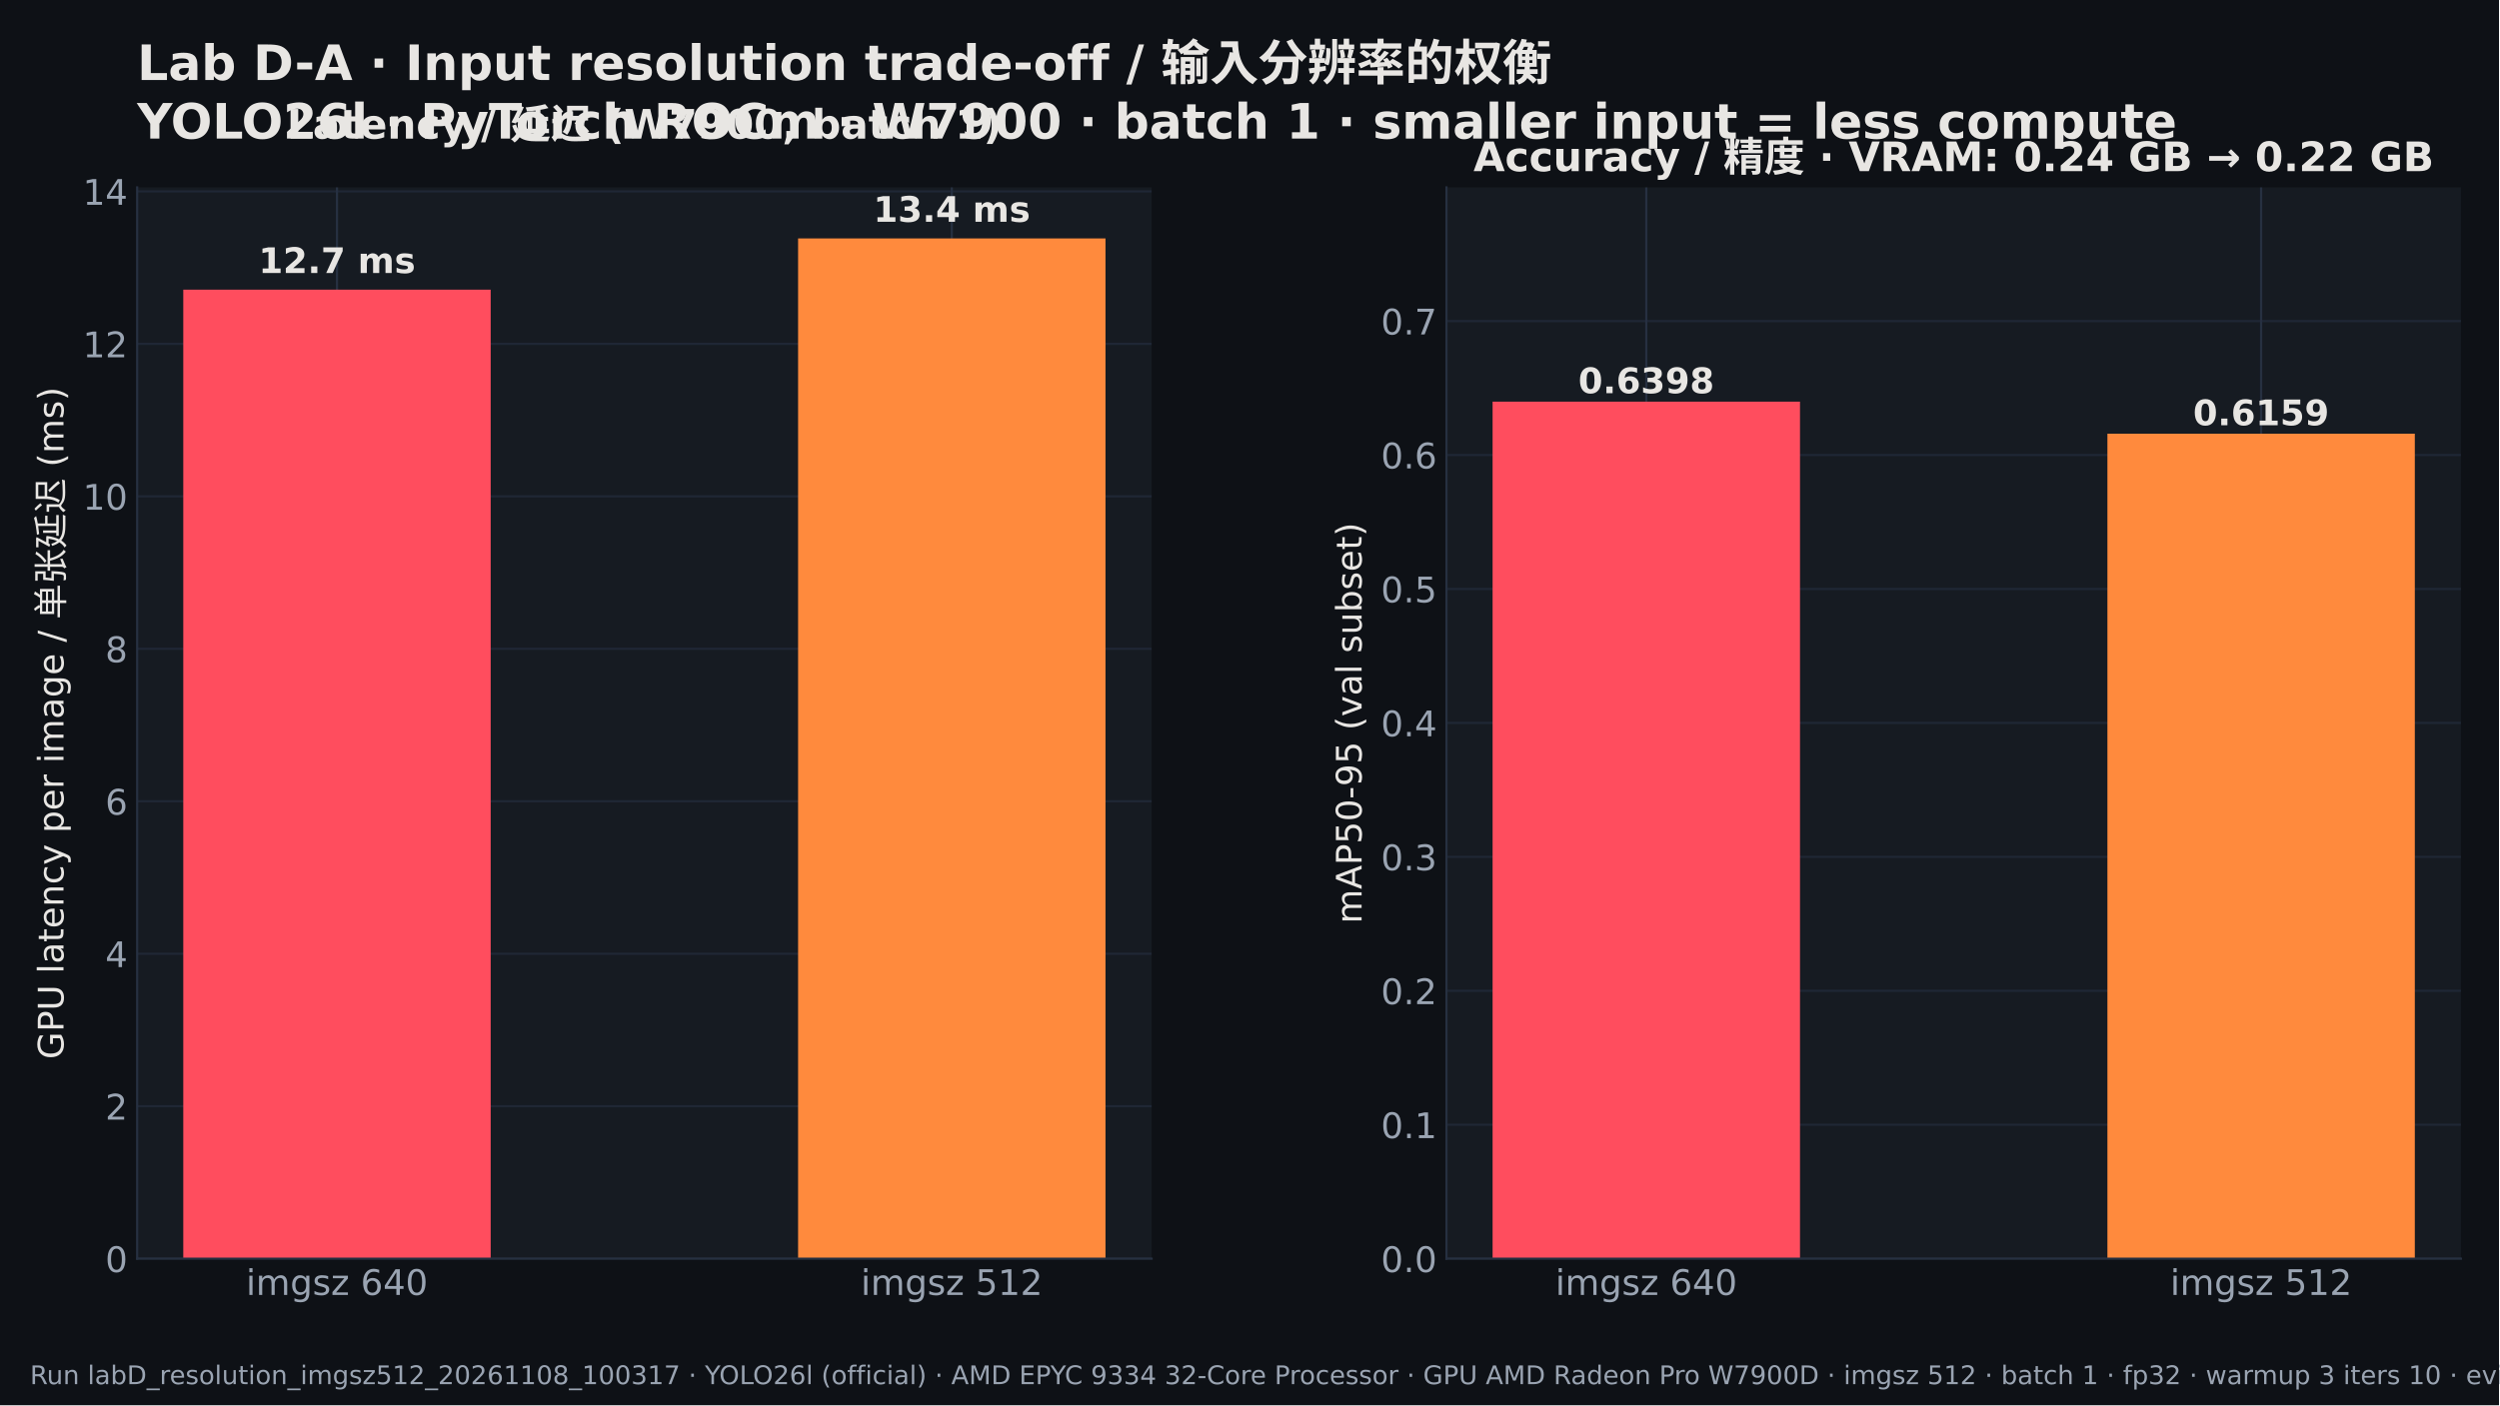
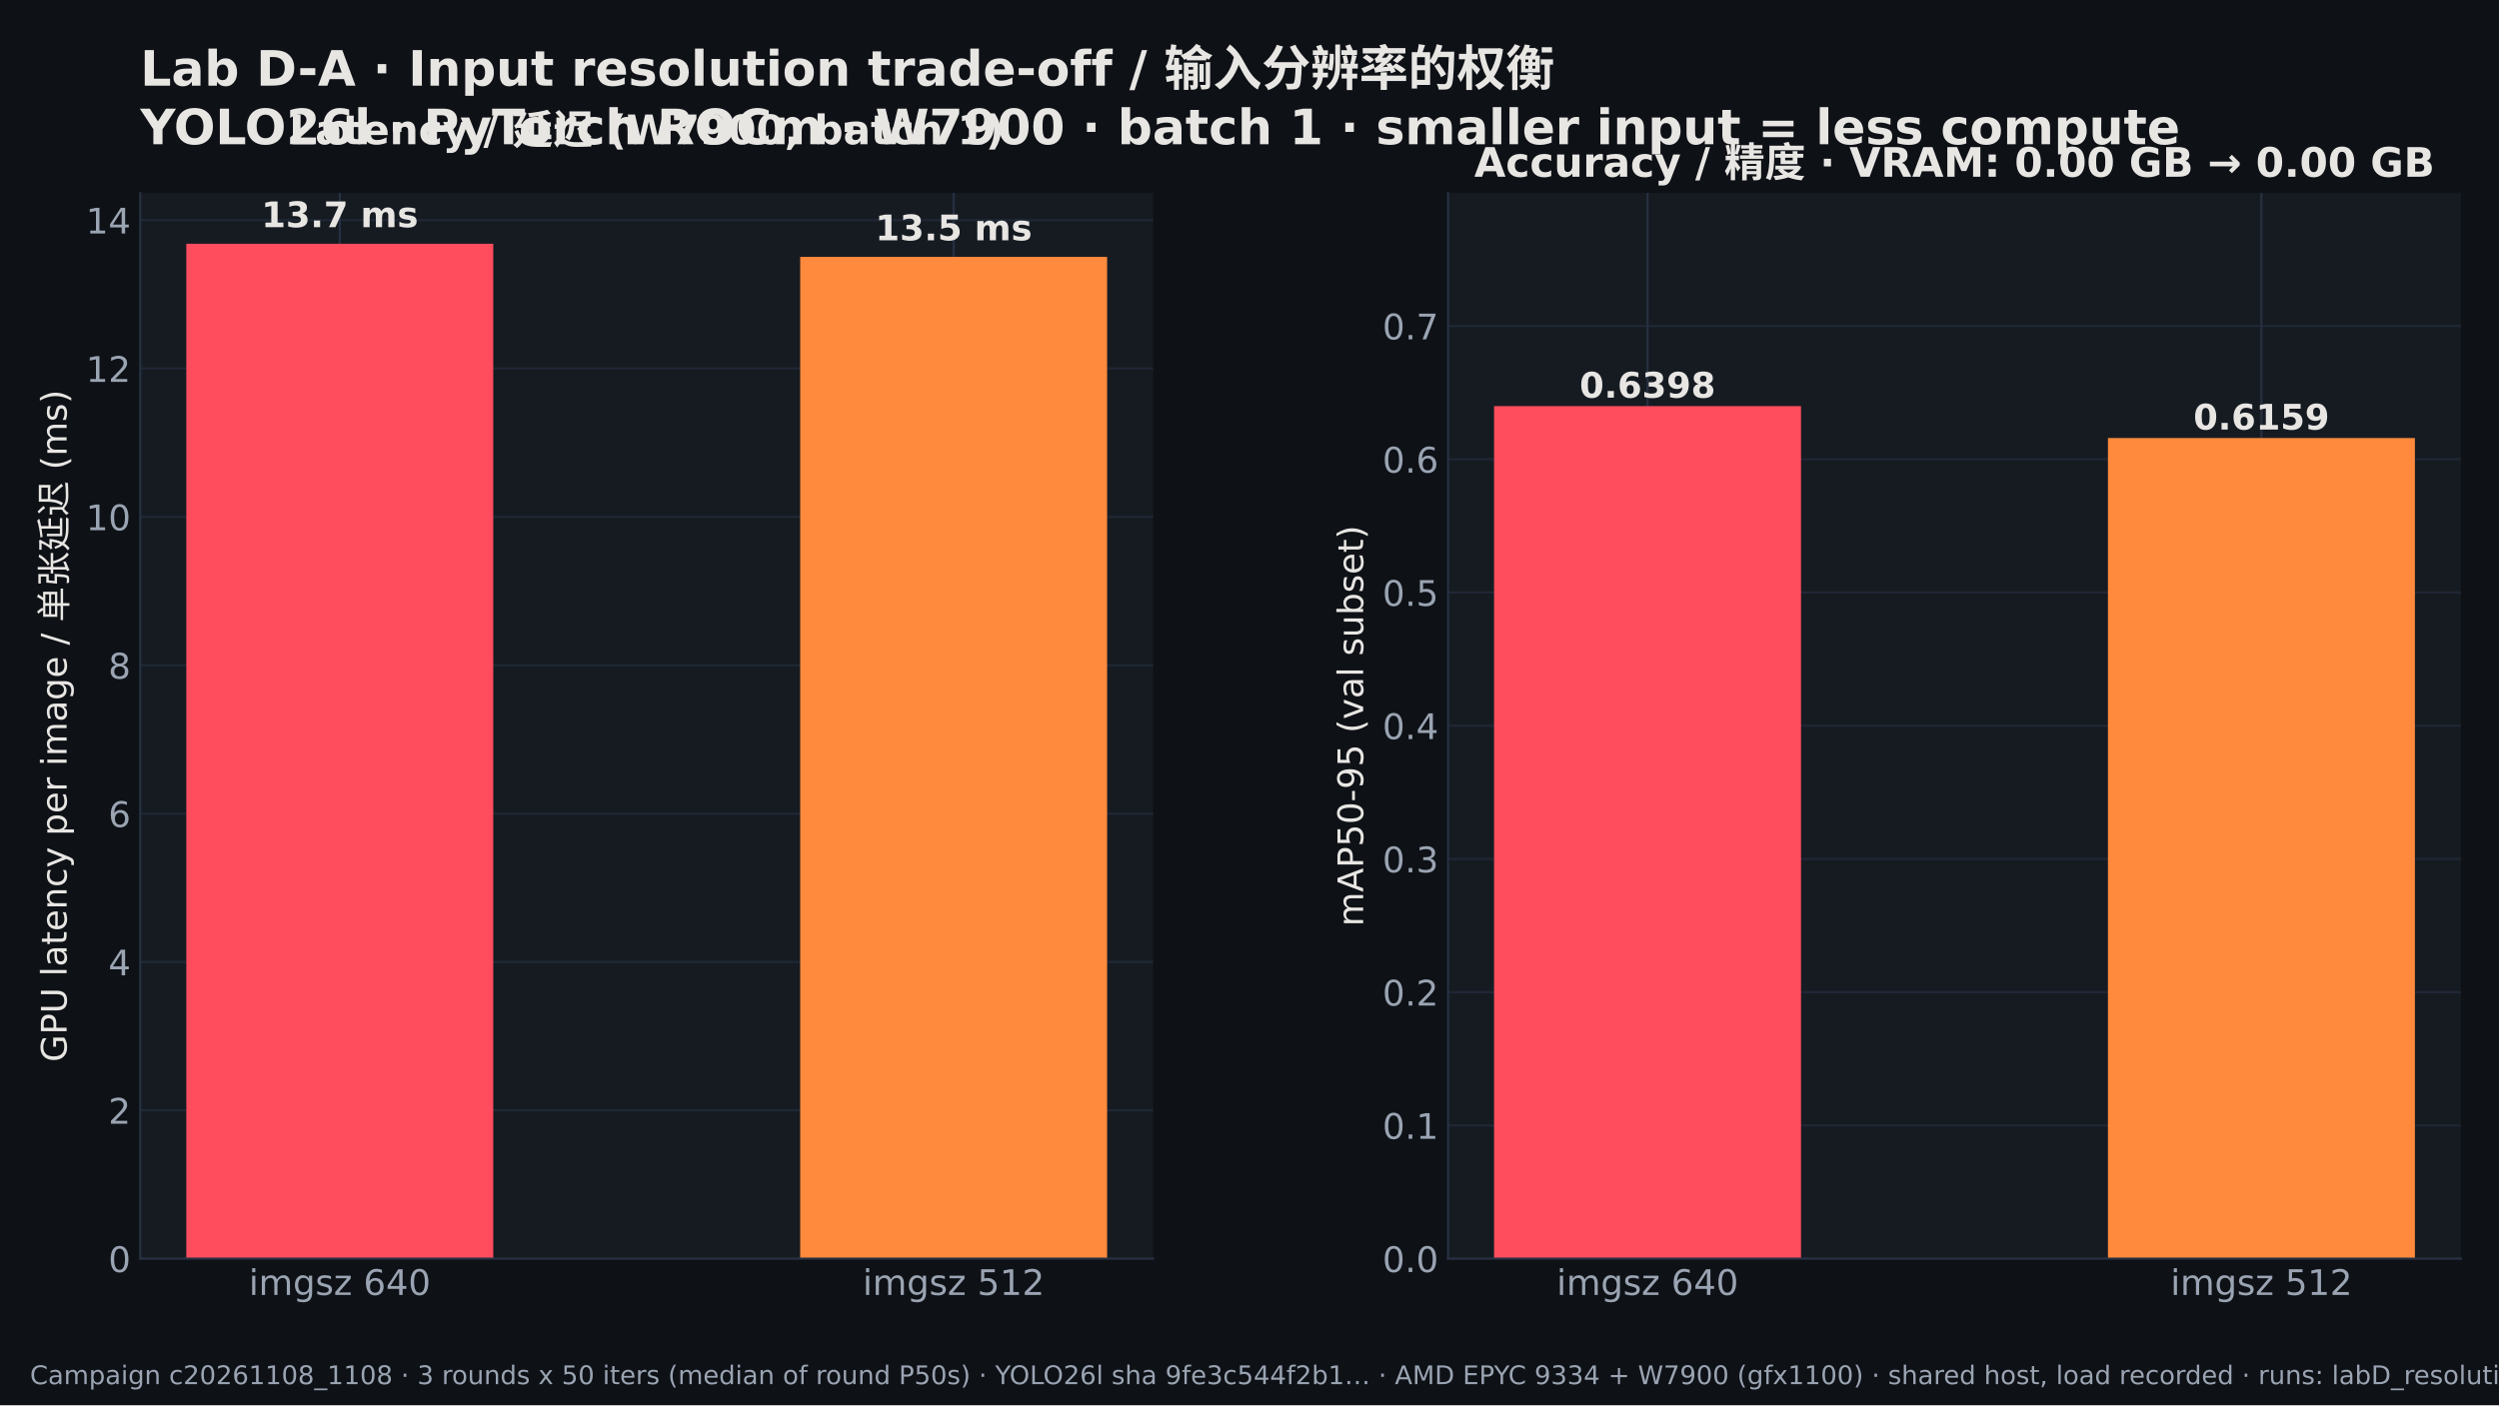
<svg xmlns="http://www.w3.org/2000/svg" width="921.6pt" height="518.4pt" viewBox="0 0 921.6 518.4" version="1.1">
  <defs>
    <style type="text/css">*{stroke-linejoin: round; stroke-linecap: butt}</style>
  </defs>
  <g id="figure_1">
    <g id="patch_1">
      <path d="M 0 518.4  L 921.6 518.4  L 921.6 0  L 0 0  z " style="fill: #0e1116" />
    </g>
    <g id="axes_1">
      <g id="patch_2">
-         <path d="M 50.583 464.329  L 424.7 464.329  L 424.7 69.129  L 50.583 69.129  z " style="fill: #161b22" />
+         <path d="M 51.731 464.329  L 425.274 464.329  L 425.274 71.199  L 51.731 71.199  z " style="fill: #161b22" />
      </g>
      <g id="matplotlib.axis_1">
        <g id="xtick_1">
          <g id="line2d_1">
-             <path d="M 124.273 464.329  L 124.273 69.129  " clip-path="url(#p11e7059d2d)" style="fill: none; stroke: #263041; stroke-width: 0.8; stroke-linecap: square" />
+             <path d="M 125.307 464.329  L 125.307 71.199  " clip-path="url(#p18bac882c3)" style="fill: none; stroke: #263041; stroke-width: 0.8; stroke-linecap: square" />
          </g>
          <g id="line2d_2" />
          <g id="text_1">
-             <text style="font-size: 13px; font-family: 'DejaVu Sans'; text-anchor: middle; fill: #9aa4b2" x="124.273" y="477.707" transform="rotate(-0 124.2727 477.7069)">imgsz 640</text>
+             <text style="font-size: 13px; font-family: 'DejaVu Sans', 'Noto Sans CJK SC'; text-anchor: middle; fill: #9aa4b2" x="125.307" y="477.707" transform="rotate(-0 125.3072 477.7069)">imgsz 640</text>
          </g>
        </g>
        <g id="xtick_2">
          <g id="line2d_3">
-             <path d="M 351.01 464.329  L 351.01 69.129  " clip-path="url(#p11e7059d2d)" style="fill: none; stroke: #263041; stroke-width: 0.8; stroke-linecap: square" />
+             <path d="M 351.697 464.329  L 351.697 71.199  " clip-path="url(#p18bac882c3)" style="fill: none; stroke: #263041; stroke-width: 0.8; stroke-linecap: square" />
          </g>
          <g id="line2d_4" />
          <g id="text_2">
-             <text style="font-size: 13px; font-family: 'DejaVu Sans'; text-anchor: middle; fill: #9aa4b2" x="351.01" y="477.707" transform="rotate(-0 351.0101 477.7069)">imgsz 512</text>
+             <text style="font-size: 13px; font-family: 'DejaVu Sans', 'Noto Sans CJK SC'; text-anchor: middle; fill: #9aa4b2" x="351.697" y="477.707" transform="rotate(-0 351.6969 477.7069)">imgsz 512</text>
          </g>
        </g>
      </g>
      <g id="matplotlib.axis_2">
        <g id="ytick_1">
          <g id="line2d_5">
-             <path d="M 50.583 464.329  L 424.7 464.329  " clip-path="url(#p11e7059d2d)" style="fill: none; stroke: #263041; stroke-opacity: 0.6; stroke-width: 0.8; stroke-linecap: square" />
+             <path d="M 51.731 464.329  L 425.274 464.329  " clip-path="url(#p18bac882c3)" style="fill: none; stroke: #263041; stroke-opacity: 0.6; stroke-width: 0.8; stroke-linecap: square" />
          </g>
          <g id="line2d_6" />
          <g id="text_3">
-             <text style="font-size: 13px; font-family: 'DejaVu Sans'; text-anchor: end; fill: #9aa4b2" x="47.083" y="469.267" transform="rotate(-0 47.08305 469.2674)">0</text>
+             <text style="font-size: 13px; font-family: 'DejaVu Sans', 'Noto Sans CJK SC'; text-anchor: end; fill: #9aa4b2" x="48.231" y="469.267" transform="rotate(-0 48.23055 469.2674)">0</text>
          </g>
        </g>
        <g id="ytick_2">
          <g id="line2d_7">
-             <path d="M 50.583 408.083  L 424.7 408.083  " clip-path="url(#p11e7059d2d)" style="fill: none; stroke: #263041; stroke-opacity: 0.6; stroke-width: 0.8; stroke-linecap: square" />
+             <path d="M 51.731 409.597  L 425.274 409.597  " clip-path="url(#p18bac882c3)" style="fill: none; stroke: #263041; stroke-opacity: 0.6; stroke-width: 0.8; stroke-linecap: square" />
          </g>
          <g id="line2d_8" />
          <g id="text_4">
-             <text style="font-size: 13px; font-family: 'DejaVu Sans'; text-anchor: end; fill: #9aa4b2" x="47.083" y="413.021" transform="rotate(-0 47.08305 413.0212)">2</text>
+             <text style="font-size: 13px; font-family: 'DejaVu Sans', 'Noto Sans CJK SC'; text-anchor: end; fill: #9aa4b2" x="48.231" y="414.536" transform="rotate(-0 48.23055 414.5359)">2</text>
          </g>
        </g>
        <g id="ytick_3">
          <g id="line2d_9">
-             <path d="M 50.583 351.836  L 424.7 351.836  " clip-path="url(#p11e7059d2d)" style="fill: none; stroke: #263041; stroke-opacity: 0.6; stroke-width: 0.8; stroke-linecap: square" />
+             <path d="M 51.731 354.866  L 425.274 354.866  " clip-path="url(#p18bac882c3)" style="fill: none; stroke: #263041; stroke-opacity: 0.6; stroke-width: 0.8; stroke-linecap: square" />
          </g>
          <g id="line2d_10" />
          <g id="text_5">
-             <text style="font-size: 13px; font-family: 'DejaVu Sans'; text-anchor: end; fill: #9aa4b2" x="47.083" y="356.775" transform="rotate(-0 47.08305 356.7749)">4</text>
+             <text style="font-size: 13px; font-family: 'DejaVu Sans', 'Noto Sans CJK SC'; text-anchor: end; fill: #9aa4b2" x="48.231" y="359.804" transform="rotate(-0 48.23055 359.8043)">4</text>
          </g>
        </g>
        <g id="ytick_4">
          <g id="line2d_11">
-             <path d="M 50.583 295.59  L 424.7 295.59  " clip-path="url(#p11e7059d2d)" style="fill: none; stroke: #263041; stroke-opacity: 0.6; stroke-width: 0.8; stroke-linecap: square" />
+             <path d="M 51.731 300.134  L 425.274 300.134  " clip-path="url(#p18bac882c3)" style="fill: none; stroke: #263041; stroke-opacity: 0.6; stroke-width: 0.8; stroke-linecap: square" />
          </g>
          <g id="line2d_12" />
          <g id="text_6">
-             <text style="font-size: 13px; font-family: 'DejaVu Sans'; text-anchor: end; fill: #9aa4b2" x="47.083" y="300.529" transform="rotate(-0 47.08305 300.5287)">6</text>
+             <text style="font-size: 13px; font-family: 'DejaVu Sans', 'Noto Sans CJK SC'; text-anchor: end; fill: #9aa4b2" x="48.231" y="305.073" transform="rotate(-0 48.23055 305.0728)">6</text>
          </g>
        </g>
        <g id="ytick_5">
          <g id="line2d_13">
-             <path d="M 50.583 239.344  L 424.7 239.344  " clip-path="url(#p11e7059d2d)" style="fill: none; stroke: #263041; stroke-opacity: 0.6; stroke-width: 0.8; stroke-linecap: square" />
+             <path d="M 51.731 245.403  L 425.274 245.403  " clip-path="url(#p18bac882c3)" style="fill: none; stroke: #263041; stroke-opacity: 0.6; stroke-width: 0.8; stroke-linecap: square" />
          </g>
          <g id="line2d_14" />
          <g id="text_7">
-             <text style="font-size: 13px; font-family: 'DejaVu Sans'; text-anchor: end; fill: #9aa4b2" x="47.083" y="244.282" transform="rotate(-0 47.08305 244.2824)">8</text>
+             <text style="font-size: 13px; font-family: 'DejaVu Sans', 'Noto Sans CJK SC'; text-anchor: end; fill: #9aa4b2" x="48.231" y="250.341" transform="rotate(-0 48.23055 250.3412)">8</text>
          </g>
        </g>
        <g id="ytick_6">
          <g id="line2d_15">
-             <path d="M 50.583 183.098  L 424.7 183.098  " clip-path="url(#p11e7059d2d)" style="fill: none; stroke: #263041; stroke-opacity: 0.6; stroke-width: 0.8; stroke-linecap: square" />
+             <path d="M 51.731 190.671  L 425.274 190.671  " clip-path="url(#p18bac882c3)" style="fill: none; stroke: #263041; stroke-opacity: 0.6; stroke-width: 0.8; stroke-linecap: square" />
          </g>
          <g id="line2d_16" />
          <g id="text_8">
-             <text style="font-size: 13px; font-family: 'DejaVu Sans'; text-anchor: end; fill: #9aa4b2" x="47.083" y="188.036" transform="rotate(-0 47.08305 188.0362)">10</text>
+             <text style="font-size: 13px; font-family: 'DejaVu Sans', 'Noto Sans CJK SC'; text-anchor: end; fill: #9aa4b2" x="48.231" y="195.61" transform="rotate(-0 48.23055 195.6096)">10</text>
          </g>
        </g>
        <g id="ytick_7">
          <g id="line2d_17">
-             <path d="M 50.583 126.851  L 424.7 126.851  " clip-path="url(#p11e7059d2d)" style="fill: none; stroke: #263041; stroke-opacity: 0.6; stroke-width: 0.8; stroke-linecap: square" />
+             <path d="M 51.731 135.94  L 425.274 135.94  " clip-path="url(#p18bac882c3)" style="fill: none; stroke: #263041; stroke-opacity: 0.6; stroke-width: 0.8; stroke-linecap: square" />
          </g>
          <g id="line2d_18" />
          <g id="text_9">
-             <text style="font-size: 13px; font-family: 'DejaVu Sans'; text-anchor: end; fill: #9aa4b2" x="47.083" y="131.79" transform="rotate(-0 47.08305 131.7899)">12</text>
+             <text style="font-size: 13px; font-family: 'DejaVu Sans', 'Noto Sans CJK SC'; text-anchor: end; fill: #9aa4b2" x="48.231" y="140.878" transform="rotate(-0 48.23055 140.8781)">12</text>
          </g>
        </g>
        <g id="ytick_8">
          <g id="line2d_19">
-             <path d="M 50.583 70.605  L 424.7 70.605  " clip-path="url(#p11e7059d2d)" style="fill: none; stroke: #263041; stroke-opacity: 0.6; stroke-width: 0.8; stroke-linecap: square" />
+             <path d="M 51.731 81.208  L 425.274 81.208  " clip-path="url(#p18bac882c3)" style="fill: none; stroke: #263041; stroke-opacity: 0.6; stroke-width: 0.8; stroke-linecap: square" />
          </g>
          <g id="line2d_20" />
          <g id="text_10">
-             <text style="font-size: 13px; font-family: 'DejaVu Sans'; text-anchor: end; fill: #9aa4b2" x="47.083" y="75.544" transform="rotate(-0 47.08305 75.54367)">14</text>
+             <text style="font-size: 13px; font-family: 'DejaVu Sans', 'Noto Sans CJK SC'; text-anchor: end; fill: #9aa4b2" x="48.231" y="86.147" transform="rotate(-0 48.23055 86.14653)">14</text>
          </g>
        </g>
        <g id="text_11">
-           <text style="font-size: 13px; font-family: 'DejaVu Sans'; text-anchor: middle; fill: #e8e6e3" x="23.418" y="266.729" transform="rotate(-90 23.4175 266.7292)">GPU latency per image / 单张延迟 (ms)</text>
+           <text style="font-size: 13px; font-family: 'DejaVu Sans', 'Noto Sans CJK SC'; text-anchor: middle; fill: #e8e6e3" x="24.565" y="267.764" transform="rotate(-90 24.565 267.7642)">GPU latency per image / 单张延迟 (ms)</text>
        </g>
      </g>
      <g id="patch_3">
-         <path d="M 67.588 464.329  L 180.957 464.329  L 180.957 106.845  L 67.588 106.845  z " clip-path="url(#p11e7059d2d)" style="fill: #ff4d5e" />
+         <path d="M 68.71 464.329  L 181.905 464.329  L 181.905 89.92  L 68.71 89.92  z " clip-path="url(#p18bac882c3)" style="fill: #ff4d5e" />
      </g>
      <g id="patch_4">
-         <path d="M 294.326 464.329  L 407.694 464.329  L 407.694 87.949  L 294.326 87.949  z " clip-path="url(#p11e7059d2d)" style="fill: #ff8a3d" />
+         <path d="M 295.099 464.329  L 408.294 464.329  L 408.294 94.765  L 295.099 94.765  z " clip-path="url(#p18bac882c3)" style="fill: #ff8a3d" />
      </g>
      <g id="patch_5">
-         <path d="M 50.583 464.329  L 50.583 69.129  " style="fill: none; stroke: #263041; stroke-width: 0.8; stroke-linejoin: miter; stroke-linecap: square" />
+         <path d="M 51.731 464.329  L 51.731 71.199  " style="fill: none; stroke: #263041; stroke-width: 0.8; stroke-linejoin: miter; stroke-linecap: square" />
      </g>
      <g id="patch_6">
-         <path d="M 50.583 464.329  L 424.7 464.329  " style="fill: none; stroke: #263041; stroke-width: 0.8; stroke-linejoin: miter; stroke-linecap: square" />
+         <path d="M 51.731 464.329  L 425.274 464.329  " style="fill: none; stroke: #263041; stroke-width: 0.8; stroke-linejoin: miter; stroke-linecap: square" />
      </g>
      <g id="text_12">
-         <text style="font-weight: 700; font-size: 13px; font-family: 'DejaVu Sans'; text-anchor: middle; fill: #e8e6e3" x="124.273" y="100.722" transform="rotate(-0 124.2727 100.7224)">12.7 ms</text>
+         <text style="font-weight: 700; font-size: 13px; font-family: 'DejaVu Sans', 'Noto Sans CJK SC'; text-anchor: middle; fill: #e8e6e3" x="125.307" y="83.797" transform="rotate(-0 125.3072 83.7969)">13.7 ms</text>
      </g>
      <g id="text_13">
-         <text style="font-weight: 700; font-size: 13px; font-family: 'DejaVu Sans'; text-anchor: middle; fill: #e8e6e3" x="351.01" y="81.825" transform="rotate(-0 351.0101 81.82547)">13.4 ms</text>
+         <text style="font-weight: 700; font-size: 13px; font-family: 'DejaVu Sans', 'Noto Sans CJK SC'; text-anchor: middle; fill: #e8e6e3" x="351.697" y="88.642" transform="rotate(-0 351.6969 88.64228)">13.5 ms</text>
      </g>
      <g id="text_14">
-         <text style="font-weight: 700; font-size: 15px; font-family: 'DejaVu Sans'; text-anchor: middle; fill: #e8e6e3" x="237.641" y="51.129" transform="rotate(-0 237.6414 51.12949)">Latency / 延迟 (W7900, batch 1)</text>
+         <text style="font-weight: 700; font-size: 15px; font-family: 'DejaVu Sans', 'Noto Sans CJK SC'; text-anchor: middle; fill: #e8e6e3" x="238.502" y="53.199" transform="rotate(-0 238.502 53.19949)">Latency / 延迟 (W7900, batch 1)</text>
      </g>
      <g id="text_15">
-         <text style="font-weight: 700; font-size: 18px; font-family: 'DejaVu Sans'; fill: #e8e6e3" transform="translate(50.58305 29.52457)">Lab D-A · Input resolution trade-off / 输入分辨率的权衡</text>
-         <text style="font-weight: 700; font-size: 18px; font-family: 'DejaVu Sans'; fill: #e8e6e3" transform="translate(50.58305 51.12949)">YOLO26l · PyTorch ROCm · W7900 · batch 1 · smaller input = less compute</text>
+         <text style="font-weight: 700; font-size: 18px; font-family: 'DejaVu Sans', 'Noto Sans CJK SC'; fill: #e8e6e3" transform="translate(51.73055 31.59457)">Lab D-A · Input resolution trade-off / 输入分辨率的权衡</text>
+         <text style="font-weight: 700; font-size: 18px; font-family: 'DejaVu Sans', 'Noto Sans CJK SC'; fill: #e8e6e3" transform="translate(51.73055 53.19949)">YOLO26l · PyTorch ROCm · W7900 · batch 1 · smaller input = less compute</text>
      </g>
    </g>
    <g id="axes_2">
      <g id="patch_7">
-         <path d="M 533.443 464.329  L 907.56 464.329  L 907.56 69.129  L 533.443 69.129  z " style="fill: #161b22" />
+         <path d="M 534.017 464.329  L 907.56 464.329  L 907.56 71.199  L 534.017 71.199  z " style="fill: #161b22" />
      </g>
      <g id="matplotlib.axis_3">
        <g id="xtick_3">
          <g id="line2d_21">
-             <path d="M 607.133 464.329  L 607.133 69.129  " clip-path="url(#pe76fc52cd1)" style="fill: none; stroke: #263041; stroke-width: 0.8; stroke-linecap: square" />
+             <path d="M 607.594 464.329  L 607.594 71.199  " clip-path="url(#p42d9f4daf3)" style="fill: none; stroke: #263041; stroke-width: 0.8; stroke-linecap: square" />
          </g>
          <g id="line2d_22" />
          <g id="text_16">
-             <text style="font-size: 13px; font-family: 'DejaVu Sans'; text-anchor: middle; fill: #9aa4b2" x="607.133" y="477.707" transform="rotate(-0 607.1329 477.7069)">imgsz 640</text>
+             <text style="font-size: 13px; font-family: 'DejaVu Sans', 'Noto Sans CJK SC'; text-anchor: middle; fill: #9aa4b2" x="607.594" y="477.707" transform="rotate(-0 607.5937 477.7069)">imgsz 640</text>
          </g>
        </g>
        <g id="xtick_4">
          <g id="line2d_23">
-             <path d="M 833.87 464.329  L 833.87 69.129  " clip-path="url(#pe76fc52cd1)" style="fill: none; stroke: #263041; stroke-width: 0.8; stroke-linecap: square" />
+             <path d="M 833.983 464.329  L 833.983 71.199  " clip-path="url(#p42d9f4daf3)" style="fill: none; stroke: #263041; stroke-width: 0.8; stroke-linecap: square" />
          </g>
          <g id="line2d_24" />
          <g id="text_17">
-             <text style="font-size: 13px; font-family: 'DejaVu Sans'; text-anchor: middle; fill: #9aa4b2" x="833.87" y="477.707" transform="rotate(-0 833.8703 477.7069)">imgsz 512</text>
+             <text style="font-size: 13px; font-family: 'DejaVu Sans', 'Noto Sans CJK SC'; text-anchor: middle; fill: #9aa4b2" x="833.983" y="477.707" transform="rotate(-0 833.9834 477.7069)">imgsz 512</text>
          </g>
        </g>
      </g>
      <g id="matplotlib.axis_4">
        <g id="ytick_9">
          <g id="line2d_25">
-             <path d="M 533.443 464.329  L 907.56 464.329  " clip-path="url(#pe76fc52cd1)" style="fill: none; stroke: #263041; stroke-opacity: 0.6; stroke-width: 0.8; stroke-linecap: square" />
+             <path d="M 534.017 464.329  L 907.56 464.329  " clip-path="url(#p42d9f4daf3)" style="fill: none; stroke: #263041; stroke-opacity: 0.6; stroke-width: 0.8; stroke-linecap: square" />
          </g>
          <g id="line2d_26" />
          <g id="text_18">
-             <text style="font-size: 13px; font-family: 'DejaVu Sans'; text-anchor: end; fill: #9aa4b2" x="529.943" y="469.267" transform="rotate(-0 529.9433 469.2674)">0.0</text>
+             <text style="font-size: 13px; font-family: 'DejaVu Sans', 'Noto Sans CJK SC'; text-anchor: end; fill: #9aa4b2" x="530.517" y="469.267" transform="rotate(-0 530.517 469.2674)">0.0</text>
          </g>
        </g>
        <g id="ytick_10">
          <g id="line2d_27">
-             <path d="M 533.443 414.917  L 907.56 414.917  " clip-path="url(#pe76fc52cd1)" style="fill: none; stroke: #263041; stroke-opacity: 0.6; stroke-width: 0.8; stroke-linecap: square" />
+             <path d="M 534.017 415.175  L 907.56 415.175  " clip-path="url(#p42d9f4daf3)" style="fill: none; stroke: #263041; stroke-opacity: 0.6; stroke-width: 0.8; stroke-linecap: square" />
          </g>
          <g id="line2d_28" />
          <g id="text_19">
-             <text style="font-size: 13px; font-family: 'DejaVu Sans'; text-anchor: end; fill: #9aa4b2" x="529.943" y="419.855" transform="rotate(-0 529.9433 419.8551)">0.1</text>
+             <text style="font-size: 13px; font-family: 'DejaVu Sans', 'Noto Sans CJK SC'; text-anchor: end; fill: #9aa4b2" x="530.517" y="420.114" transform="rotate(-0 530.517 420.1139)">0.1</text>
          </g>
        </g>
        <g id="ytick_11">
          <g id="line2d_29">
-             <path d="M 533.443 365.504  L 907.56 365.504  " clip-path="url(#pe76fc52cd1)" style="fill: none; stroke: #263041; stroke-opacity: 0.6; stroke-width: 0.8; stroke-linecap: square" />
+             <path d="M 534.017 366.022  L 907.56 366.022  " clip-path="url(#p42d9f4daf3)" style="fill: none; stroke: #263041; stroke-opacity: 0.6; stroke-width: 0.8; stroke-linecap: square" />
          </g>
          <g id="line2d_30" />
          <g id="text_20">
-             <text style="font-size: 13px; font-family: 'DejaVu Sans'; text-anchor: end; fill: #9aa4b2" x="529.943" y="370.443" transform="rotate(-0 529.9433 370.4428)">0.2</text>
+             <text style="font-size: 13px; font-family: 'DejaVu Sans', 'Noto Sans CJK SC'; text-anchor: end; fill: #9aa4b2" x="530.517" y="370.96" transform="rotate(-0 530.517 370.9604)">0.2</text>
          </g>
        </g>
        <g id="ytick_12">
          <g id="line2d_31">
-             <path d="M 533.443 316.092  L 907.56 316.092  " clip-path="url(#pe76fc52cd1)" style="fill: none; stroke: #263041; stroke-opacity: 0.6; stroke-width: 0.8; stroke-linecap: square" />
+             <path d="M 534.017 316.868  L 907.56 316.868  " clip-path="url(#p42d9f4daf3)" style="fill: none; stroke: #263041; stroke-opacity: 0.6; stroke-width: 0.8; stroke-linecap: square" />
          </g>
          <g id="line2d_32" />
          <g id="text_21">
-             <text style="font-size: 13px; font-family: 'DejaVu Sans'; text-anchor: end; fill: #9aa4b2" x="529.943" y="321.03" transform="rotate(-0 529.9433 321.0304)">0.3</text>
+             <text style="font-size: 13px; font-family: 'DejaVu Sans', 'Noto Sans CJK SC'; text-anchor: end; fill: #9aa4b2" x="530.517" y="321.807" transform="rotate(-0 530.517 321.8069)">0.3</text>
          </g>
        </g>
        <g id="ytick_13">
          <g id="line2d_33">
-             <path d="M 533.443 266.68  L 907.56 266.68  " clip-path="url(#pe76fc52cd1)" style="fill: none; stroke: #263041; stroke-opacity: 0.6; stroke-width: 0.8; stroke-linecap: square" />
+             <path d="M 534.017 267.715  L 907.56 267.715  " clip-path="url(#p42d9f4daf3)" style="fill: none; stroke: #263041; stroke-opacity: 0.6; stroke-width: 0.8; stroke-linecap: square" />
          </g>
          <g id="line2d_34" />
          <g id="text_22">
-             <text style="font-size: 13px; font-family: 'DejaVu Sans'; text-anchor: end; fill: #9aa4b2" x="529.943" y="271.618" transform="rotate(-0 529.9433 271.6181)">0.4</text>
+             <text style="font-size: 13px; font-family: 'DejaVu Sans', 'Noto Sans CJK SC'; text-anchor: end; fill: #9aa4b2" x="530.517" y="272.653" transform="rotate(-0 530.517 272.6534)">0.4</text>
          </g>
        </g>
        <g id="ytick_14">
          <g id="line2d_35">
-             <path d="M 533.443 217.267  L 907.56 217.267  " clip-path="url(#pe76fc52cd1)" style="fill: none; stroke: #263041; stroke-opacity: 0.6; stroke-width: 0.8; stroke-linecap: square" />
+             <path d="M 534.017 218.561  L 907.56 218.561  " clip-path="url(#p42d9f4daf3)" style="fill: none; stroke: #263041; stroke-opacity: 0.6; stroke-width: 0.8; stroke-linecap: square" />
          </g>
          <g id="line2d_36" />
          <g id="text_23">
-             <text style="font-size: 13px; font-family: 'DejaVu Sans'; text-anchor: end; fill: #9aa4b2" x="529.943" y="222.206" transform="rotate(-0 529.9433 222.2058)">0.5</text>
+             <text style="font-size: 13px; font-family: 'DejaVu Sans', 'Noto Sans CJK SC'; text-anchor: end; fill: #9aa4b2" x="530.517" y="223.5" transform="rotate(-0 530.517 223.4998)">0.5</text>
          </g>
        </g>
        <g id="ytick_15">
          <g id="line2d_37">
-             <path d="M 533.443 167.855  L 907.56 167.855  " clip-path="url(#pe76fc52cd1)" style="fill: none; stroke: #263041; stroke-opacity: 0.6; stroke-width: 0.8; stroke-linecap: square" />
+             <path d="M 534.017 169.408  L 907.56 169.408  " clip-path="url(#p42d9f4daf3)" style="fill: none; stroke: #263041; stroke-opacity: 0.6; stroke-width: 0.8; stroke-linecap: square" />
          </g>
          <g id="line2d_38" />
          <g id="text_24">
-             <text style="font-size: 13px; font-family: 'DejaVu Sans'; text-anchor: end; fill: #9aa4b2" x="529.943" y="172.793" transform="rotate(-0 529.9433 172.7934)">0.6</text>
+             <text style="font-size: 13px; font-family: 'DejaVu Sans', 'Noto Sans CJK SC'; text-anchor: end; fill: #9aa4b2" x="530.517" y="174.346" transform="rotate(-0 530.517 174.3463)">0.6</text>
          </g>
        </g>
        <g id="ytick_16">
          <g id="line2d_39">
-             <path d="M 533.443 118.443  L 907.56 118.443  " clip-path="url(#pe76fc52cd1)" style="fill: none; stroke: #263041; stroke-opacity: 0.6; stroke-width: 0.8; stroke-linecap: square" />
+             <path d="M 534.017 120.254  L 907.56 120.254  " clip-path="url(#p42d9f4daf3)" style="fill: none; stroke: #263041; stroke-opacity: 0.6; stroke-width: 0.8; stroke-linecap: square" />
          </g>
          <g id="line2d_40" />
          <g id="text_25">
-             <text style="font-size: 13px; font-family: 'DejaVu Sans'; text-anchor: end; fill: #9aa4b2" x="529.943" y="123.381" transform="rotate(-0 529.9433 123.3811)">0.7</text>
+             <text style="font-size: 13px; font-family: 'DejaVu Sans', 'Noto Sans CJK SC'; text-anchor: end; fill: #9aa4b2" x="530.517" y="125.193" transform="rotate(-0 530.517 125.1928)">0.7</text>
          </g>
        </g>
        <g id="text_26">
-           <text style="font-size: 13px; font-family: 'DejaVu Sans'; text-anchor: middle; fill: #e8e6e3" x="502.146" y="266.729" transform="rotate(-90 502.1462 266.7292)">mAP50-95 (val subset)</text>
+           <text style="font-size: 13px; font-family: 'DejaVu Sans', 'Noto Sans CJK SC'; text-anchor: middle; fill: #e8e6e3" x="502.72" y="267.764" transform="rotate(-90 502.7199 267.7642)">mAP50-95 (val subset)</text>
        </g>
      </g>
      <g id="patch_8">
-         <path d="M 550.449 464.329  L 663.817 464.329  L 663.817 148.169  L 550.449 148.169  z " clip-path="url(#pe76fc52cd1)" style="fill: #ff4d5e" />
+         <path d="M 550.996 464.329  L 664.191 464.329  L 664.191 149.825  L 550.996 149.825  z " clip-path="url(#p42d9f4daf3)" style="fill: #ff4d5e" />
      </g>
      <g id="patch_9">
-         <path d="M 777.186 464.329  L 890.555 464.329  L 890.555 159.986  L 777.186 159.986  z " clip-path="url(#pe76fc52cd1)" style="fill: #ff8a3d" />
+         <path d="M 777.386 464.329  L 890.581 464.329  L 890.581 161.58  L 777.386 161.58  z " clip-path="url(#p42d9f4daf3)" style="fill: #ff8a3d" />
      </g>
      <g id="patch_10">
-         <path d="M 533.443 464.329  L 533.443 69.129  " style="fill: none; stroke: #263041; stroke-width: 0.8; stroke-linejoin: miter; stroke-linecap: square" />
+         <path d="M 534.017 464.329  L 534.017 71.199  " style="fill: none; stroke: #263041; stroke-width: 0.8; stroke-linejoin: miter; stroke-linecap: square" />
      </g>
      <g id="patch_11">
-         <path d="M 533.443 464.329  L 907.56 464.329  " style="fill: none; stroke: #263041; stroke-width: 0.8; stroke-linejoin: miter; stroke-linecap: square" />
+         <path d="M 534.017 464.329  L 907.56 464.329  " style="fill: none; stroke: #263041; stroke-width: 0.8; stroke-linejoin: miter; stroke-linecap: square" />
      </g>
      <g id="text_27">
-         <text style="font-weight: 700; font-size: 13px; font-family: 'DejaVu Sans'; text-anchor: middle; fill: #e8e6e3" x="607.133" y="145.046" transform="rotate(-0 607.1329 145.0463)">0.6398</text>
+         <text style="font-weight: 700; font-size: 13px; font-family: 'DejaVu Sans', 'Noto Sans CJK SC'; text-anchor: middle; fill: #e8e6e3" x="607.594" y="146.702" transform="rotate(-0 607.5937 146.7023)">0.6398</text>
      </g>
      <g id="text_28">
-         <text style="font-weight: 700; font-size: 13px; font-family: 'DejaVu Sans'; text-anchor: middle; fill: #e8e6e3" x="833.87" y="156.863" transform="rotate(-0 833.8703 156.8626)">0.6159</text>
+         <text style="font-weight: 700; font-size: 13px; font-family: 'DejaVu Sans', 'Noto Sans CJK SC'; text-anchor: middle; fill: #e8e6e3" x="833.983" y="158.457" transform="rotate(-0 833.9834 158.4567)">0.6159</text>
      </g>
      <g id="text_29">
-         <text style="font-weight: 700; font-size: 15px; font-family: 'DejaVu Sans'; text-anchor: middle; fill: #e8e6e3" x="720.502" y="63.129" transform="rotate(-0 720.5016 63.12949)">Accuracy / 精度  ·  VRAM: 0.24 GB → 0.22 GB</text>
+         <text style="font-weight: 700; font-size: 15px; font-family: 'DejaVu Sans', 'Noto Sans CJK SC'; text-anchor: middle; fill: #e8e6e3" x="720.789" y="65.199" transform="rotate(-0 720.7885 65.19949)">Accuracy / 精度  ·  VRAM: 0.00 GB → 0.00 GB</text>
      </g>
    </g>
    <g id="text_30">
-       <text style="font-size: 9.5px; font-family: 'DejaVu Sans'; text-anchor: start; fill: #9aa4b2" x="11.059" y="510.624" transform="rotate(-0 11.0592 510.624)">Run labD_resolution_imgsz512_20261108_100317 · YOLO26l (official) · AMD EPYC 9334 32-Core Processor · GPU AMD Radeon Pro W7900D · imgsz 512 · batch 1 · fp32 · warmup 3 iters 10 · evidence: results/raw/labD_resolution/labD_resolution_imgsz512_20261108_100317.csv (sha256 6bf894227b69…) </text>
+       <text style="font-size: 9.5px; font-family: 'DejaVu Sans'; text-anchor: start; fill: #9aa4b2" x="11.059" y="510.624" transform="rotate(-0 11.0592 510.624)">Campaign c20261108_1108 · 3 rounds x 50 iters (median of round P50s) · YOLO26l sha 9fe3c544f2b1… · AMD EPYC 9334 + W7900 (gfx1100) · shared host, load recorded · runs: labD_resolution_imgsz640_20261108_111358 · labD_resolution_imgsz512_20261108_111401 · evidence: c20261108_1108/ · SHA256SUMS verified  · scope: e2e per image on W7900</text>
    </g>
  </g>
  <defs>
-     <clipPath id="p11e7059d2d">
-       <rect x="50.583" y="69.129" width="374.117" height="395.199" />
+     <clipPath id="p18bac882c3">
+       <rect x="51.731" y="71.199" width="373.543" height="393.129" />
    </clipPath>
-     <clipPath id="pe76fc52cd1">
-       <rect x="533.443" y="69.129" width="374.117" height="395.199" />
+     <clipPath id="p42d9f4daf3">
+       <rect x="534.017" y="71.199" width="373.543" height="393.129" />
    </clipPath>
  </defs>
</svg>
